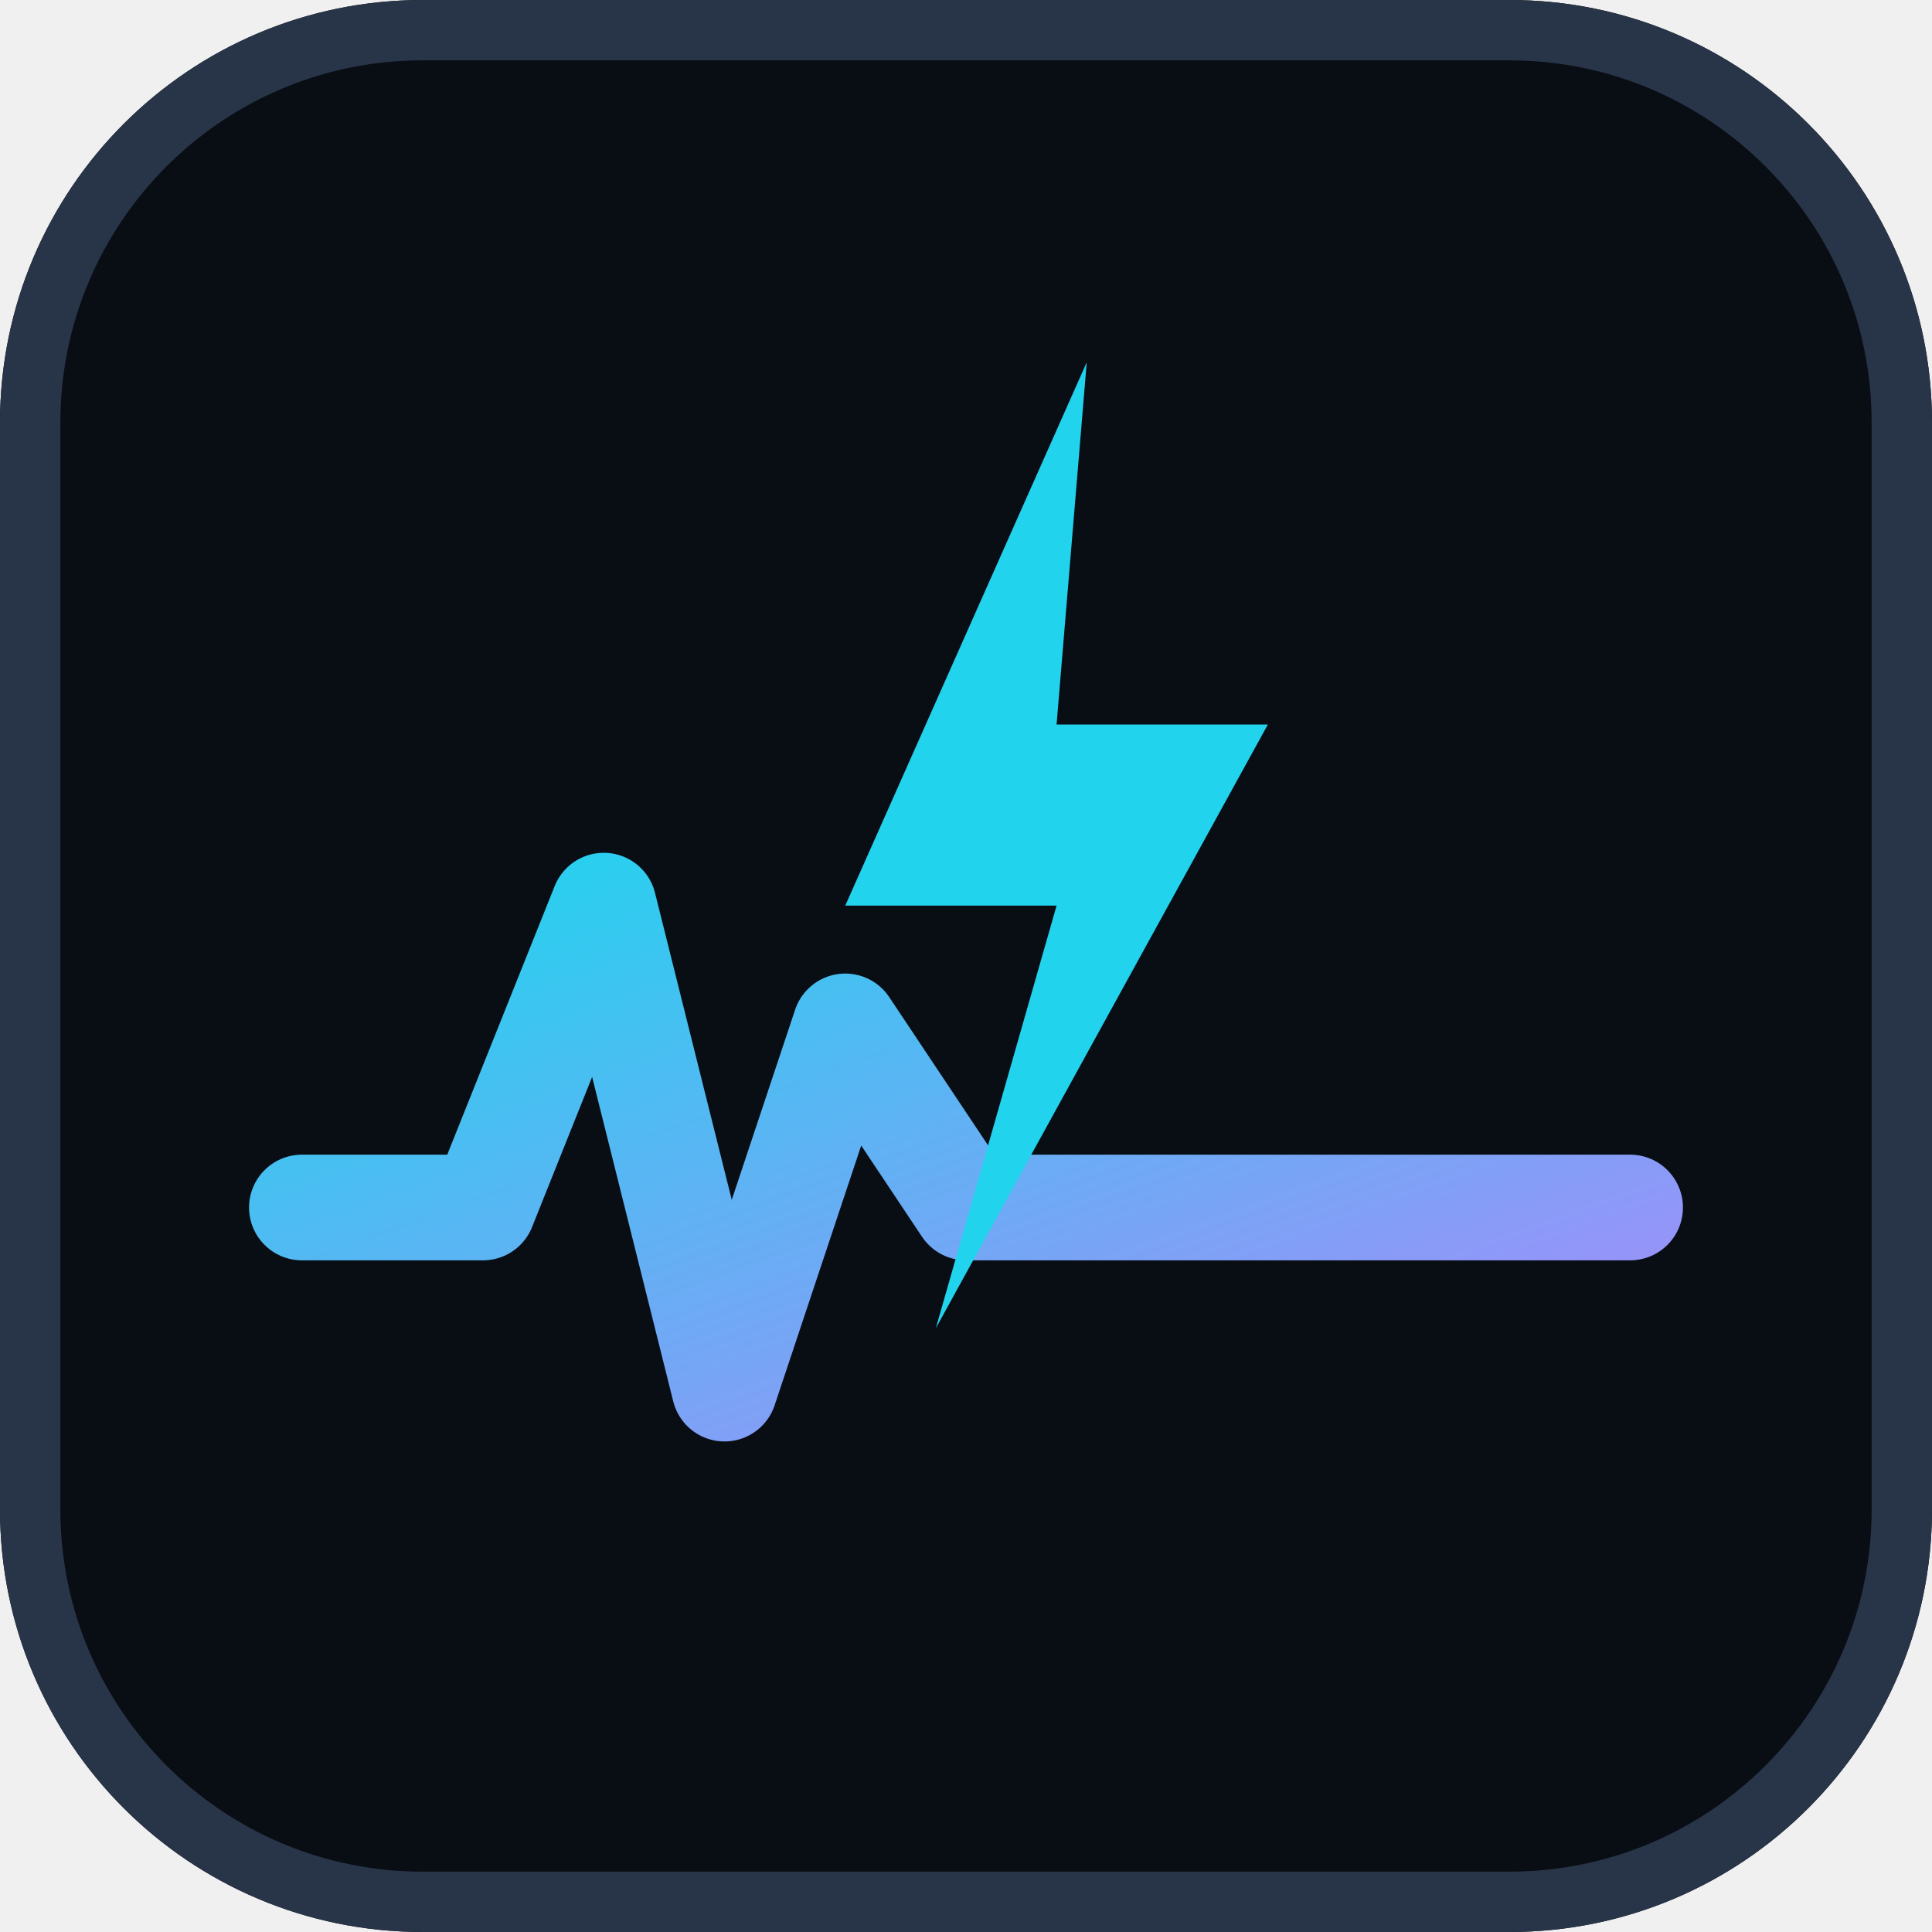
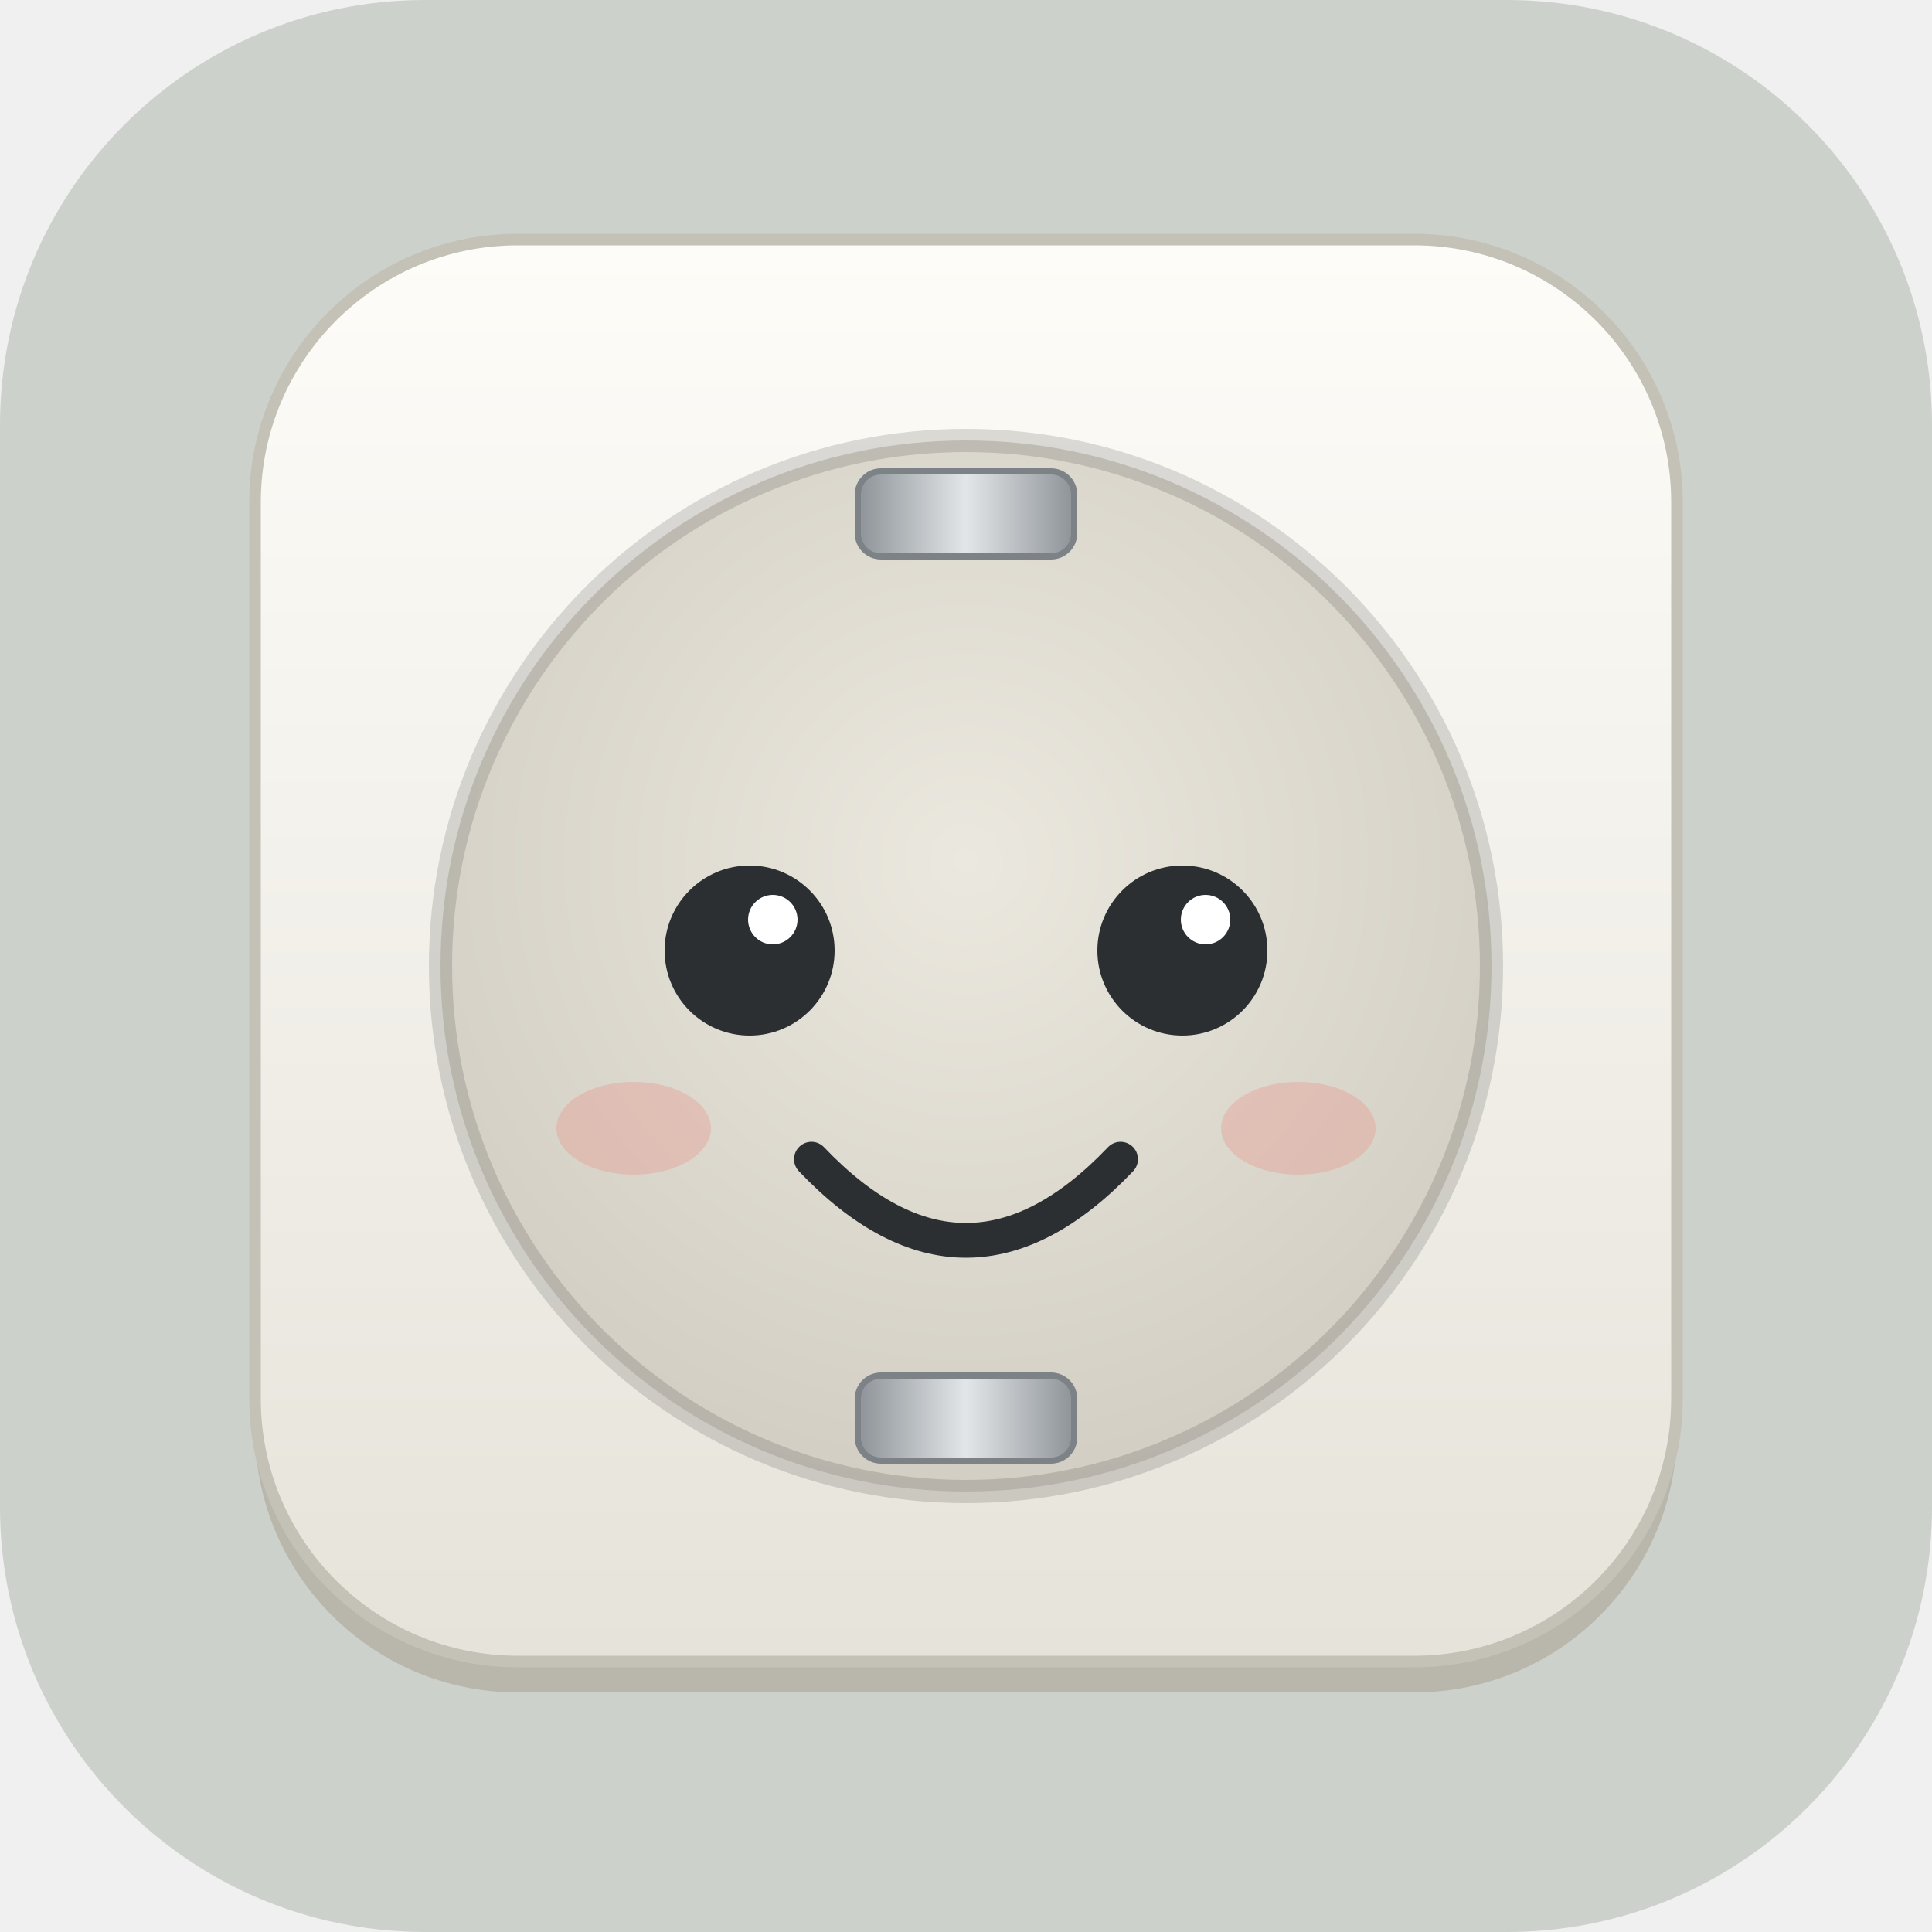
- <svg xmlns="http://www.w3.org/2000/svg" viewBox="0 0 64 64" width="64" height="64">
-   <defs>
-     <linearGradient id="g" x1="0" y1="0" x2="1" y2="1">
-       <stop offset="0" stop-color="#22D3EE" />
-       <stop offset="1" stop-color="#A78BFA" />
-     </linearGradient>
-   </defs>
-   <rect width="64" height="64" rx="14" fill="#090D14" />
-   <rect x="1" y="1" width="62" height="62" rx="13" fill="none" stroke="#283447" stroke-width="2" />
-   <path d="M10 40 L16 40 L20 30 L24 46 L28 34 L32 40 L54 40" fill="none" stroke="url(#g)" stroke-width="3.5" stroke-linecap="round" stroke-linejoin="round" />
-   <path d="M36 12 L28 30 L35 30 L31 44 L42 24 L35 24 Z" fill="#22D3EE" />
+ <svg xmlns="http://www.w3.org/2000/svg" width="64" height="64" viewBox="0 0 64 64">
+   <rect width="64" height="64" rx="14.08" fill="#cdd1cc" />
+   <g transform="translate(6.4 6.4) scale(0.256)">
+     <defs>
+       <linearGradient id="pl" x1="0" y1="0" x2="0" y2="1">
+         <stop offset="0" stop-color="#fdfcf8" />
+         <stop offset="1" stop-color="#e6e3da" />
+       </linearGradient>
+       <radialGradient id="re" cx="50%" cy="40%" r="60%">
+         <stop offset="0" stop-color="#ebe8df" />
+         <stop offset="1" stop-color="#d2cec3" />
+       </radialGradient>
+       <linearGradient id="me" x1="0" y1="0" x2="1" y2="0">
+         <stop offset="0" stop-color="#8d9398" />
+         <stop offset="0.5" stop-color="#e3e6e8" />
+         <stop offset="1" stop-color="#8d9398" />
+       </linearGradient>
+     </defs>
+     <rect x="8" y="10" width="184" height="184" rx="34" fill="#b9b6ac" />
+     <rect x="8" y="6" width="184" height="184" rx="34" fill="url(#pl)" stroke="#c4c1b7" stroke-width="1.5" />
+     <circle cx="100" cy="100" r="68" fill="url(#re)" />
+     <circle cx="100" cy="100" r="68" fill="none" stroke="rgba(0,0,0,0.13)" stroke-width="3" />
+     <rect x="86" y="36" width="28" height="11" rx="3" fill="url(#me)" stroke="#7d8287" stroke-width="0.8" />
+     <rect x="86" y="153" width="28" height="11" rx="3" fill="url(#me)" stroke="#7d8287" stroke-width="0.8" />
+     <g fill="#e9928a" opacity="0.35">
+       <ellipse cx="57" cy="121" rx="10" ry="6" />
+       <ellipse cx="143" cy="121" rx="10" ry="6" />
+     </g>
+     <circle cx="72" cy="98" r="11" fill="#2b2f31" />
+     <circle cx="128" cy="98" r="11" fill="#2b2f31" />
+     <circle cx="75" cy="94" r="3.2" fill="#fff" />
+     <circle cx="131" cy="94" r="3.2" fill="#fff" />
+     <path d="M80 125 Q100 146 120 125" stroke="#2b2f31" stroke-width="4.5" stroke-linecap="round" fill="none" />
+   </g>
</svg>
